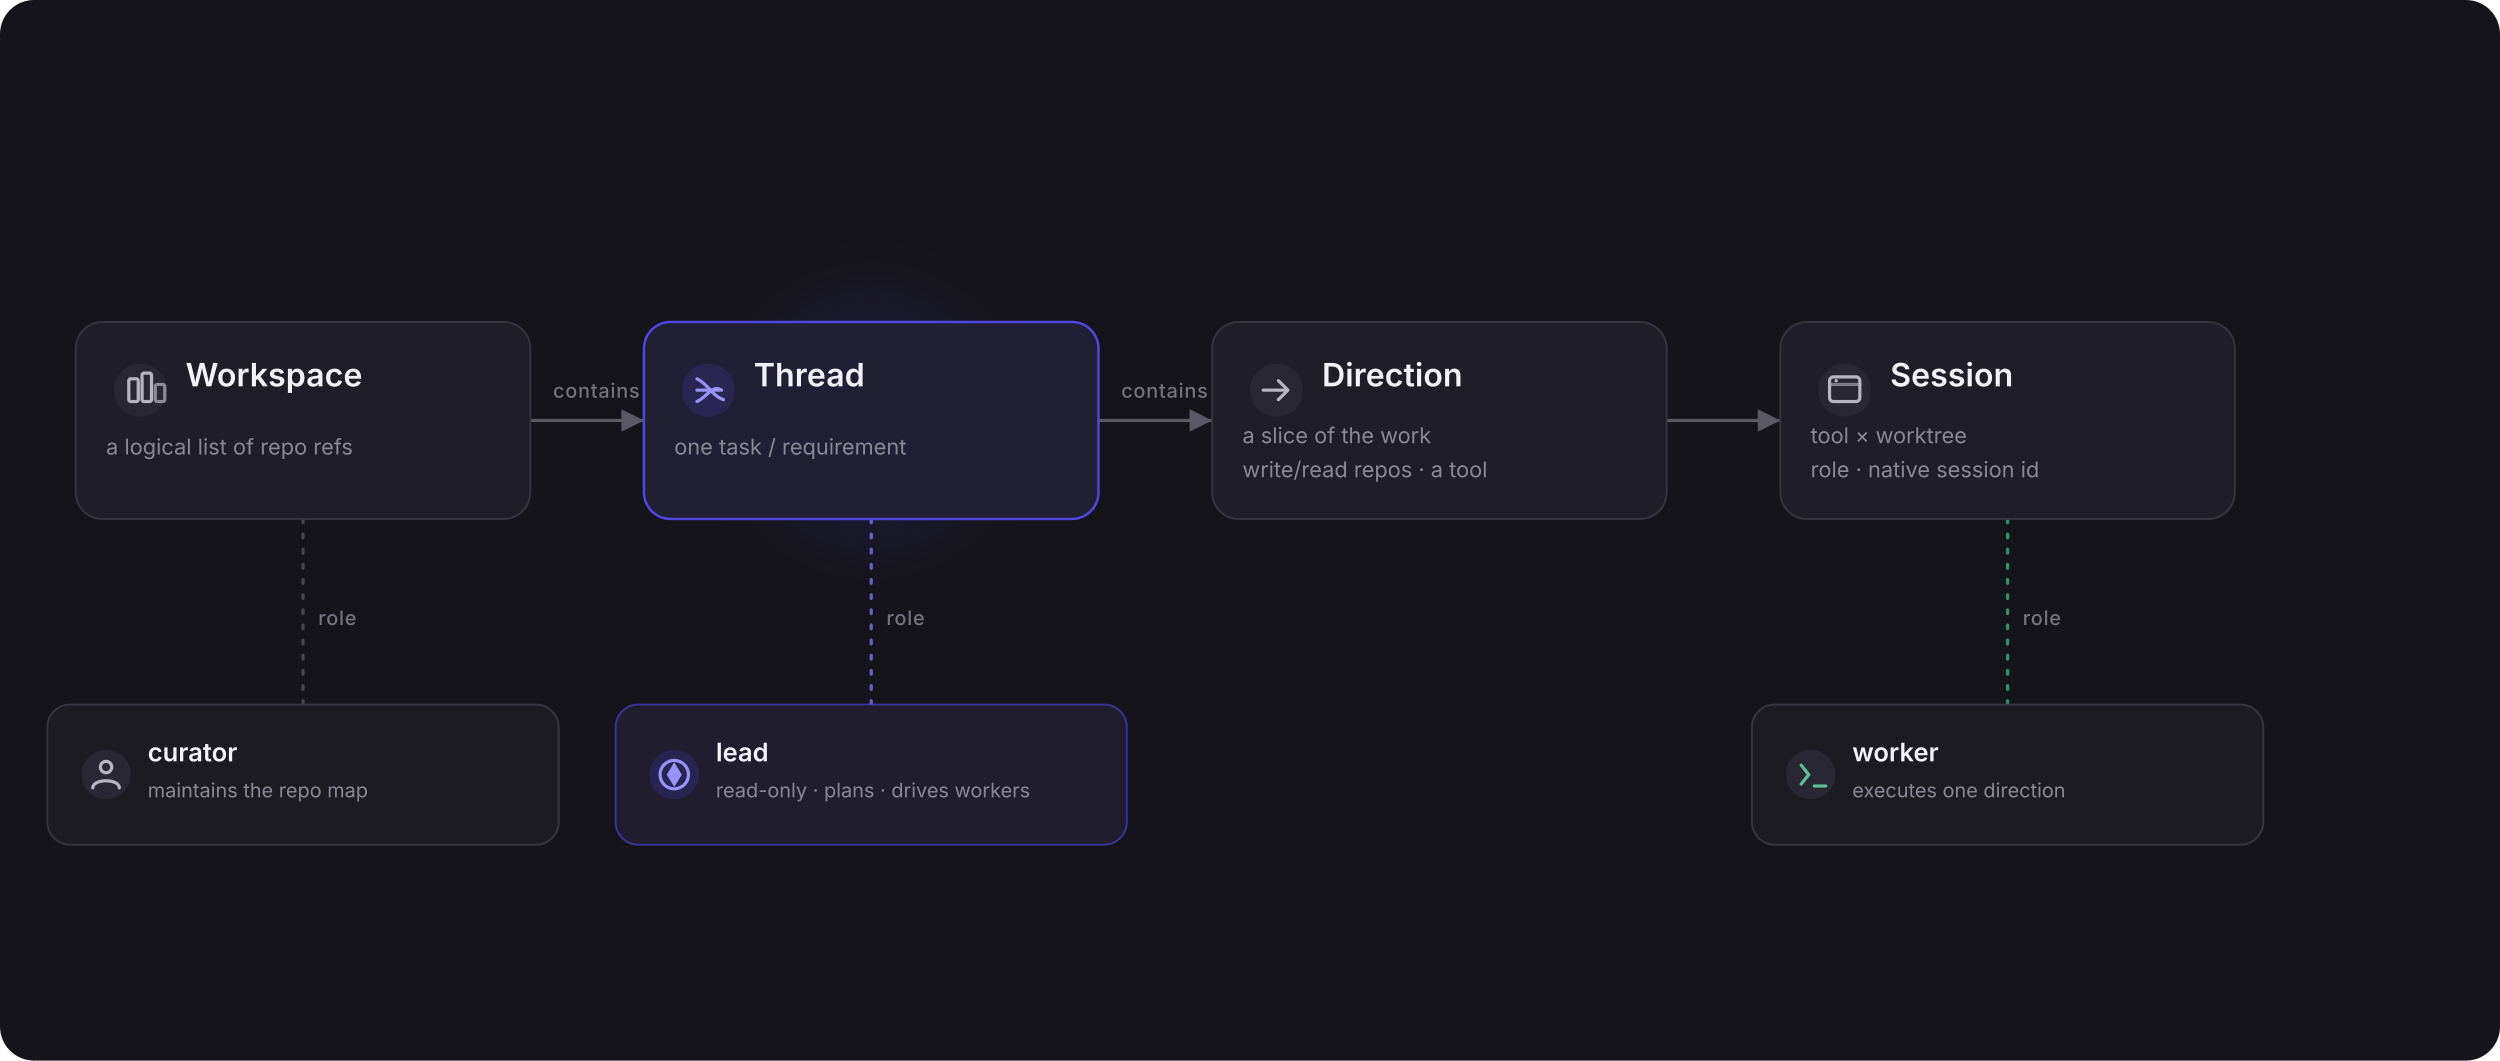
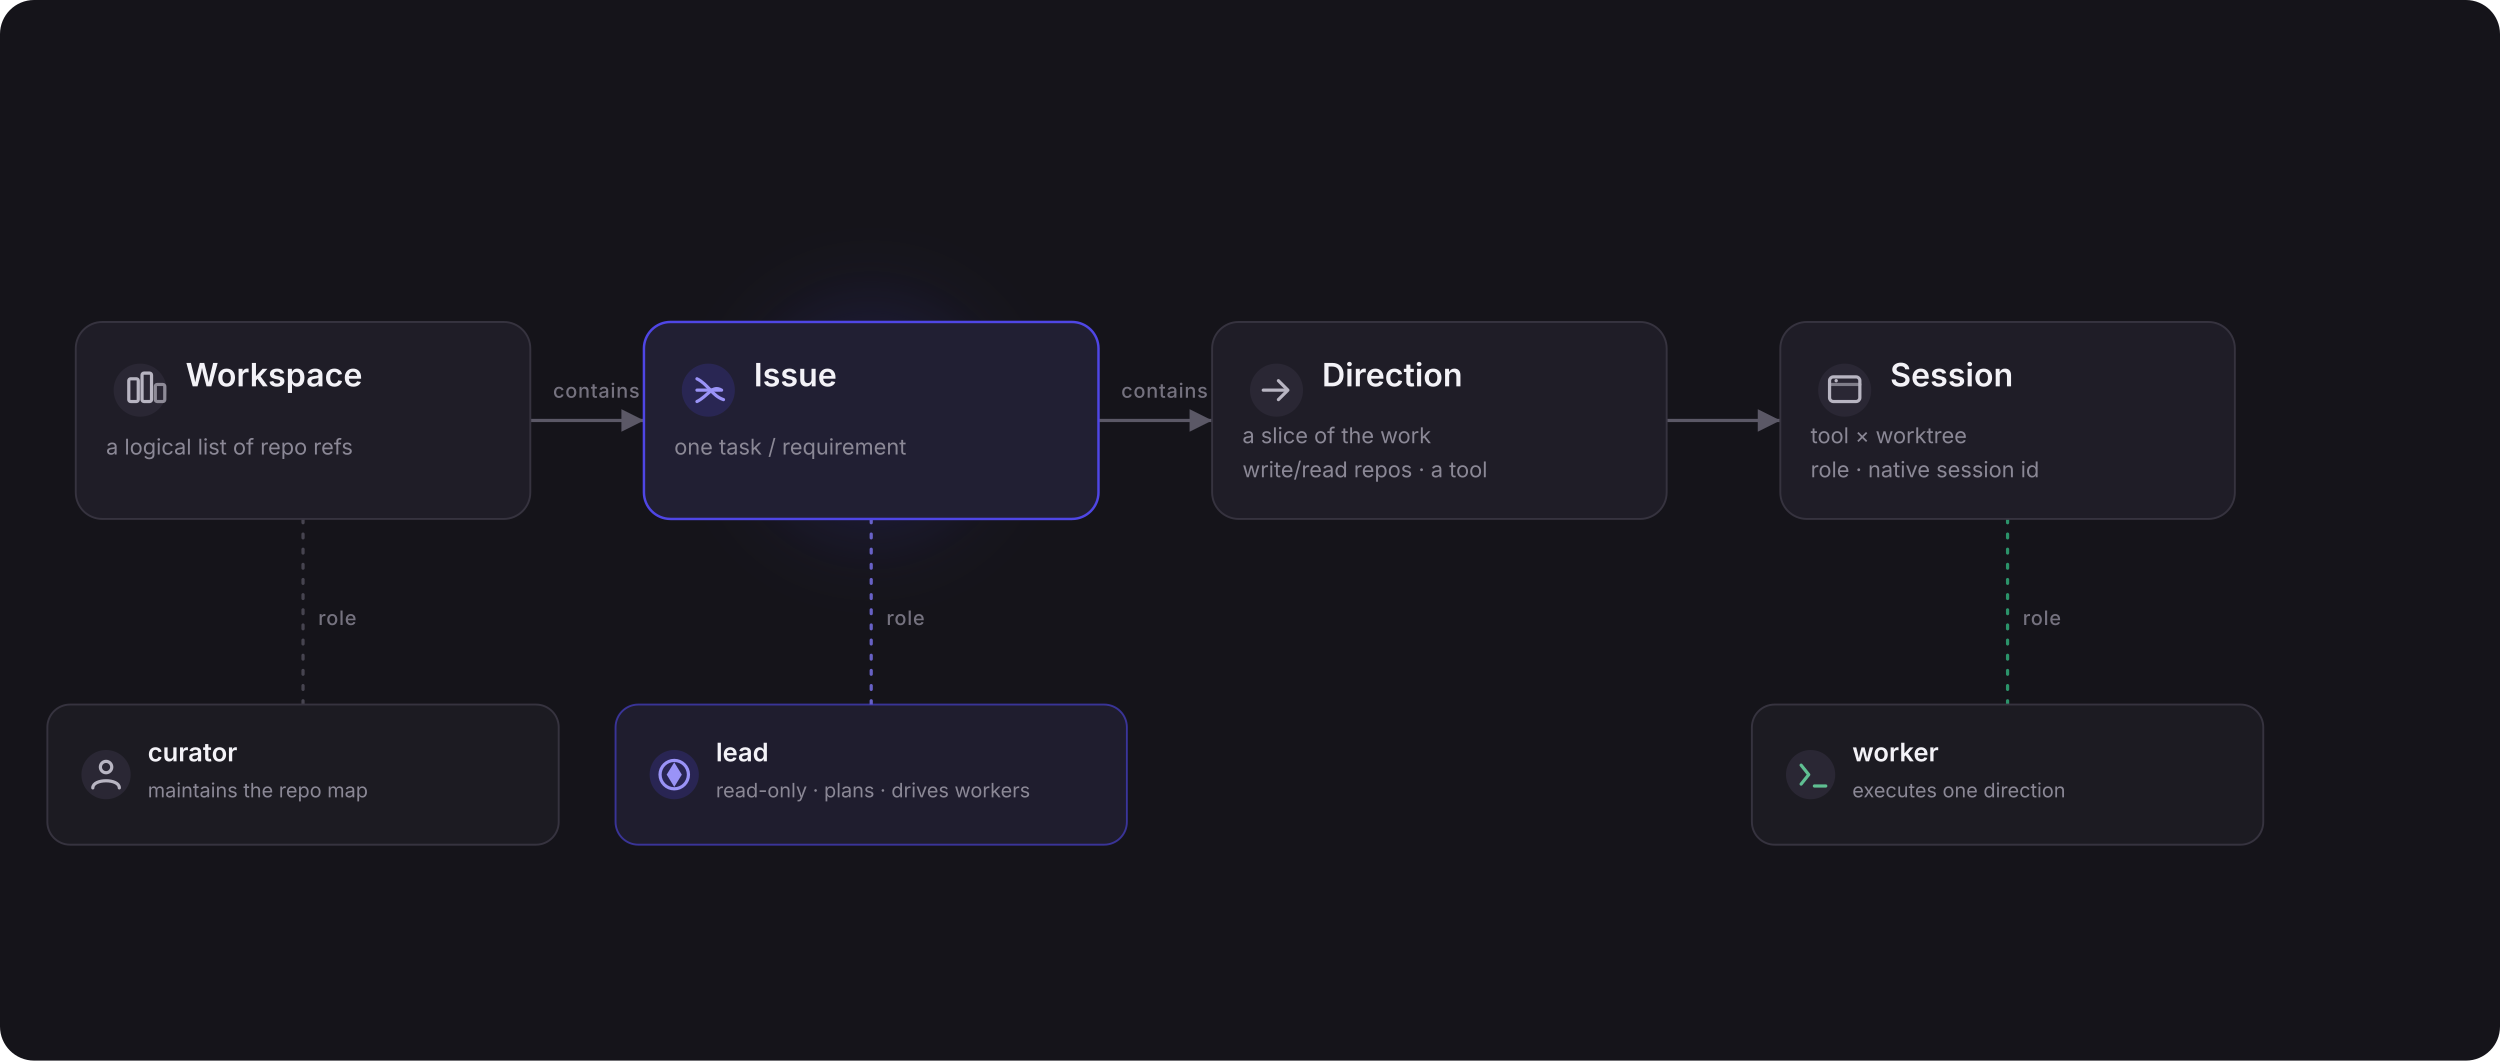
<svg xmlns="http://www.w3.org/2000/svg" viewBox="0 0 1320 560" font-family="'Inter','SF Pro Display',-apple-system,'Segoe UI','PingFang SC','Noto Sans CJK SC',sans-serif">
  <defs>
    <marker id="m2arr" markerWidth="10" markerHeight="10" refX="7" refY="3.5" orient="auto">
      <path d="M0,0 L7,3.5 L0,7 z" fill="#5b5866" />
    </marker>
    <filter id="g2" x="-60%" y="-60%" width="220%" height="220%">
      <feGaussianBlur stdDeviation="20" />
    </filter>
    <style>
      .ttl{fill:#f3f2f7;font-size:17px;font-weight:600}
      .sub{fill:#8b8896;font-size:11.5px}
      .lbl{fill:#75727f;font-size:10.5px;font-weight:500;letter-spacing:.4px}
      .node{fill:#1f1d27;stroke:#36333f;stroke-width:1}
      .gl{stroke-width:1.7;fill:none;stroke-linecap:round;stroke-linejoin:round}
      .rt{fill:#f3f2f7;font-size:13.5px;font-weight:600}
      .rs{fill:#8b8896;font-size:10.5px}
    </style>
  </defs>
  <rect x="0" y="0" width="1320" height="560" rx="18" fill="#15141a" />
  <circle cx="460" cy="222" r="64" fill="#4f46e5" opacity="0.14" filter="url(#g2)" />
  <path class="gl" d="M280,222 H340" stroke="#5b5866" marker-end="url(#m2arr)" />
  <text class="lbl" x="292" y="210" fill="#75727f">contains</text>
  <path class="gl" d="M580,222 H640" stroke="#5b5866" marker-end="url(#m2arr)" />
  <text class="lbl" x="592" y="210" fill="#75727f">contains</text>
  <path class="gl" d="M880,222 H940" stroke="#5b5866" marker-end="url(#m2arr)" />
  <text class="lbl" x="952" y="210" fill="#75727f">contains</text>
  <path class="gl" d="M160,274 V372" stroke="#5b5866" stroke-dasharray="2 6" opacity="0.7" />
  <text class="lbl" x="168" y="330">role</text>
  <path class="gl" d="M460,274 V372" stroke="#7c74f0" stroke-dasharray="2 6" opacity="0.8" />
  <text class="lbl" x="468" y="330" fill="#8b84e8">role</text>
  <path class="gl" d="M1060,274 V372" stroke="#35c98b" stroke-dasharray="2 6" opacity="0.7" />
  <text class="lbl" x="1068" y="330" fill="#5fbf92">role</text>
  <rect class="node" x="40" y="170" width="240" height="104" rx="14" />
  <circle cx="74" cy="206" r="14" fill="#2a2734" />
  <g class="gl" stroke="#b8b5c2">
    <rect x="68" y="200" width="5" height="12" rx="1" />
    <rect x="75" y="197" width="5" height="15" rx="1" />
    <rect x="82" y="203" width="5" height="9" rx="1" opacity=".7" />
  </g>
  <text class="ttl" x="98" y="204">Workspace</text>
  <text class="sub" x="56" y="240">a logical list of repo refs</text>
  <rect x="340" y="170" width="240" height="104" rx="14" fill="#211f33" stroke="#4f46e5" stroke-width="1.3" />
  <circle cx="374" cy="206" r="14" fill="#4f46e5" opacity="0.18" />
  <g class="gl" stroke="#9a93f7">
    <path d="M368,200 C374,203 376,209 382,211" />
    <path d="M368,206 C374,206 376,206 380,206" />
    <path d="M368,212 C374,209 376,203 381,206" />
  </g>
  <text class="ttl" x="98" y="204" />
-   <text class="ttl" x="398" y="204">Thread</text>
+   <text class="ttl" x="398" y="204">Issue</text>
  <text class="sub" x="356" y="240">one task / requirement</text>
  <rect class="node" x="640" y="170" width="240" height="104" rx="14" />
  <circle cx="674" cy="206" r="14" fill="#2a2734" />
  <g class="gl" stroke="#b8b5c2">
    <path d="M667,206 h12" />
    <path d="M675,201 l5,5 l-5,5" />
  </g>
  <text class="ttl" x="698" y="204">Direction</text>
  <text class="sub" x="656" y="234">a slice of the work</text>
  <text class="sub" x="656" y="252">write/read repos · a tool</text>
  <rect class="node" x="940" y="170" width="240" height="104" rx="14" />
  <circle cx="974" cy="206" r="14" fill="#2a2734" />
  <g class="gl" stroke="#b8b5c2">
    <rect x="966" y="199" width="16" height="13" rx="2" />
    <path d="M966,203 h16" opacity=".6" />
    <circle cx="969.5" cy="201" r="0.9" fill="#b8b5c2" stroke="none" />
  </g>
  <text class="ttl" x="998" y="204">Session</text>
  <text class="sub" x="956" y="234">tool × worktree</text>
  <text class="sub" x="956" y="252">role · native session id</text>
  <rect x="25" y="372" width="270" height="74" rx="12" fill="#1c1b22" stroke="#36333f" />
  <circle cx="56" cy="409" r="13" fill="#2a2734" />
  <g class="gl" stroke="#b8b5c2">
    <circle cx="56" cy="405" r="3" />
    <path d="M49,416 C49,411 63,411 63,416" />
  </g>
  <text class="rt" x="78" y="402">curator</text>
  <text class="rs" x="78" y="421">maintains the repo map</text>
  <rect x="325" y="372" width="270" height="74" rx="12" fill="#1f1d2e" stroke="#4f46e5" stroke-opacity="0.6" />
  <circle cx="356" cy="409" r="13" fill="#4f46e5" opacity="0.2" />
  <circle cx="356" cy="409" r="7.5" fill="none" stroke="#9a93f7" class="gl" />
  <path d="M356,402.5 L360,409 L356,415.5 L352,409 Z" fill="#9a93f7" />
  <text class="rt" x="378" y="402" fill="#cfcbf6">lead</text>
  <text class="rs" x="378" y="421">read-only · plans · drives workers</text>
  <rect x="925" y="372" width="270" height="74" rx="12" fill="#1c1b22" stroke="#36333f" />
  <circle cx="956" cy="409" r="13" fill="#2a2734" />
  <g class="gl" stroke="#5fbf92">
    <path d="M951,404 l4,5 l-4,5" />
    <path d="M958,415 h6" />
  </g>
  <text class="rt" x="978" y="402">worker</text>
  <text class="rs" x="978" y="421">executes one direction</text>
</svg>
